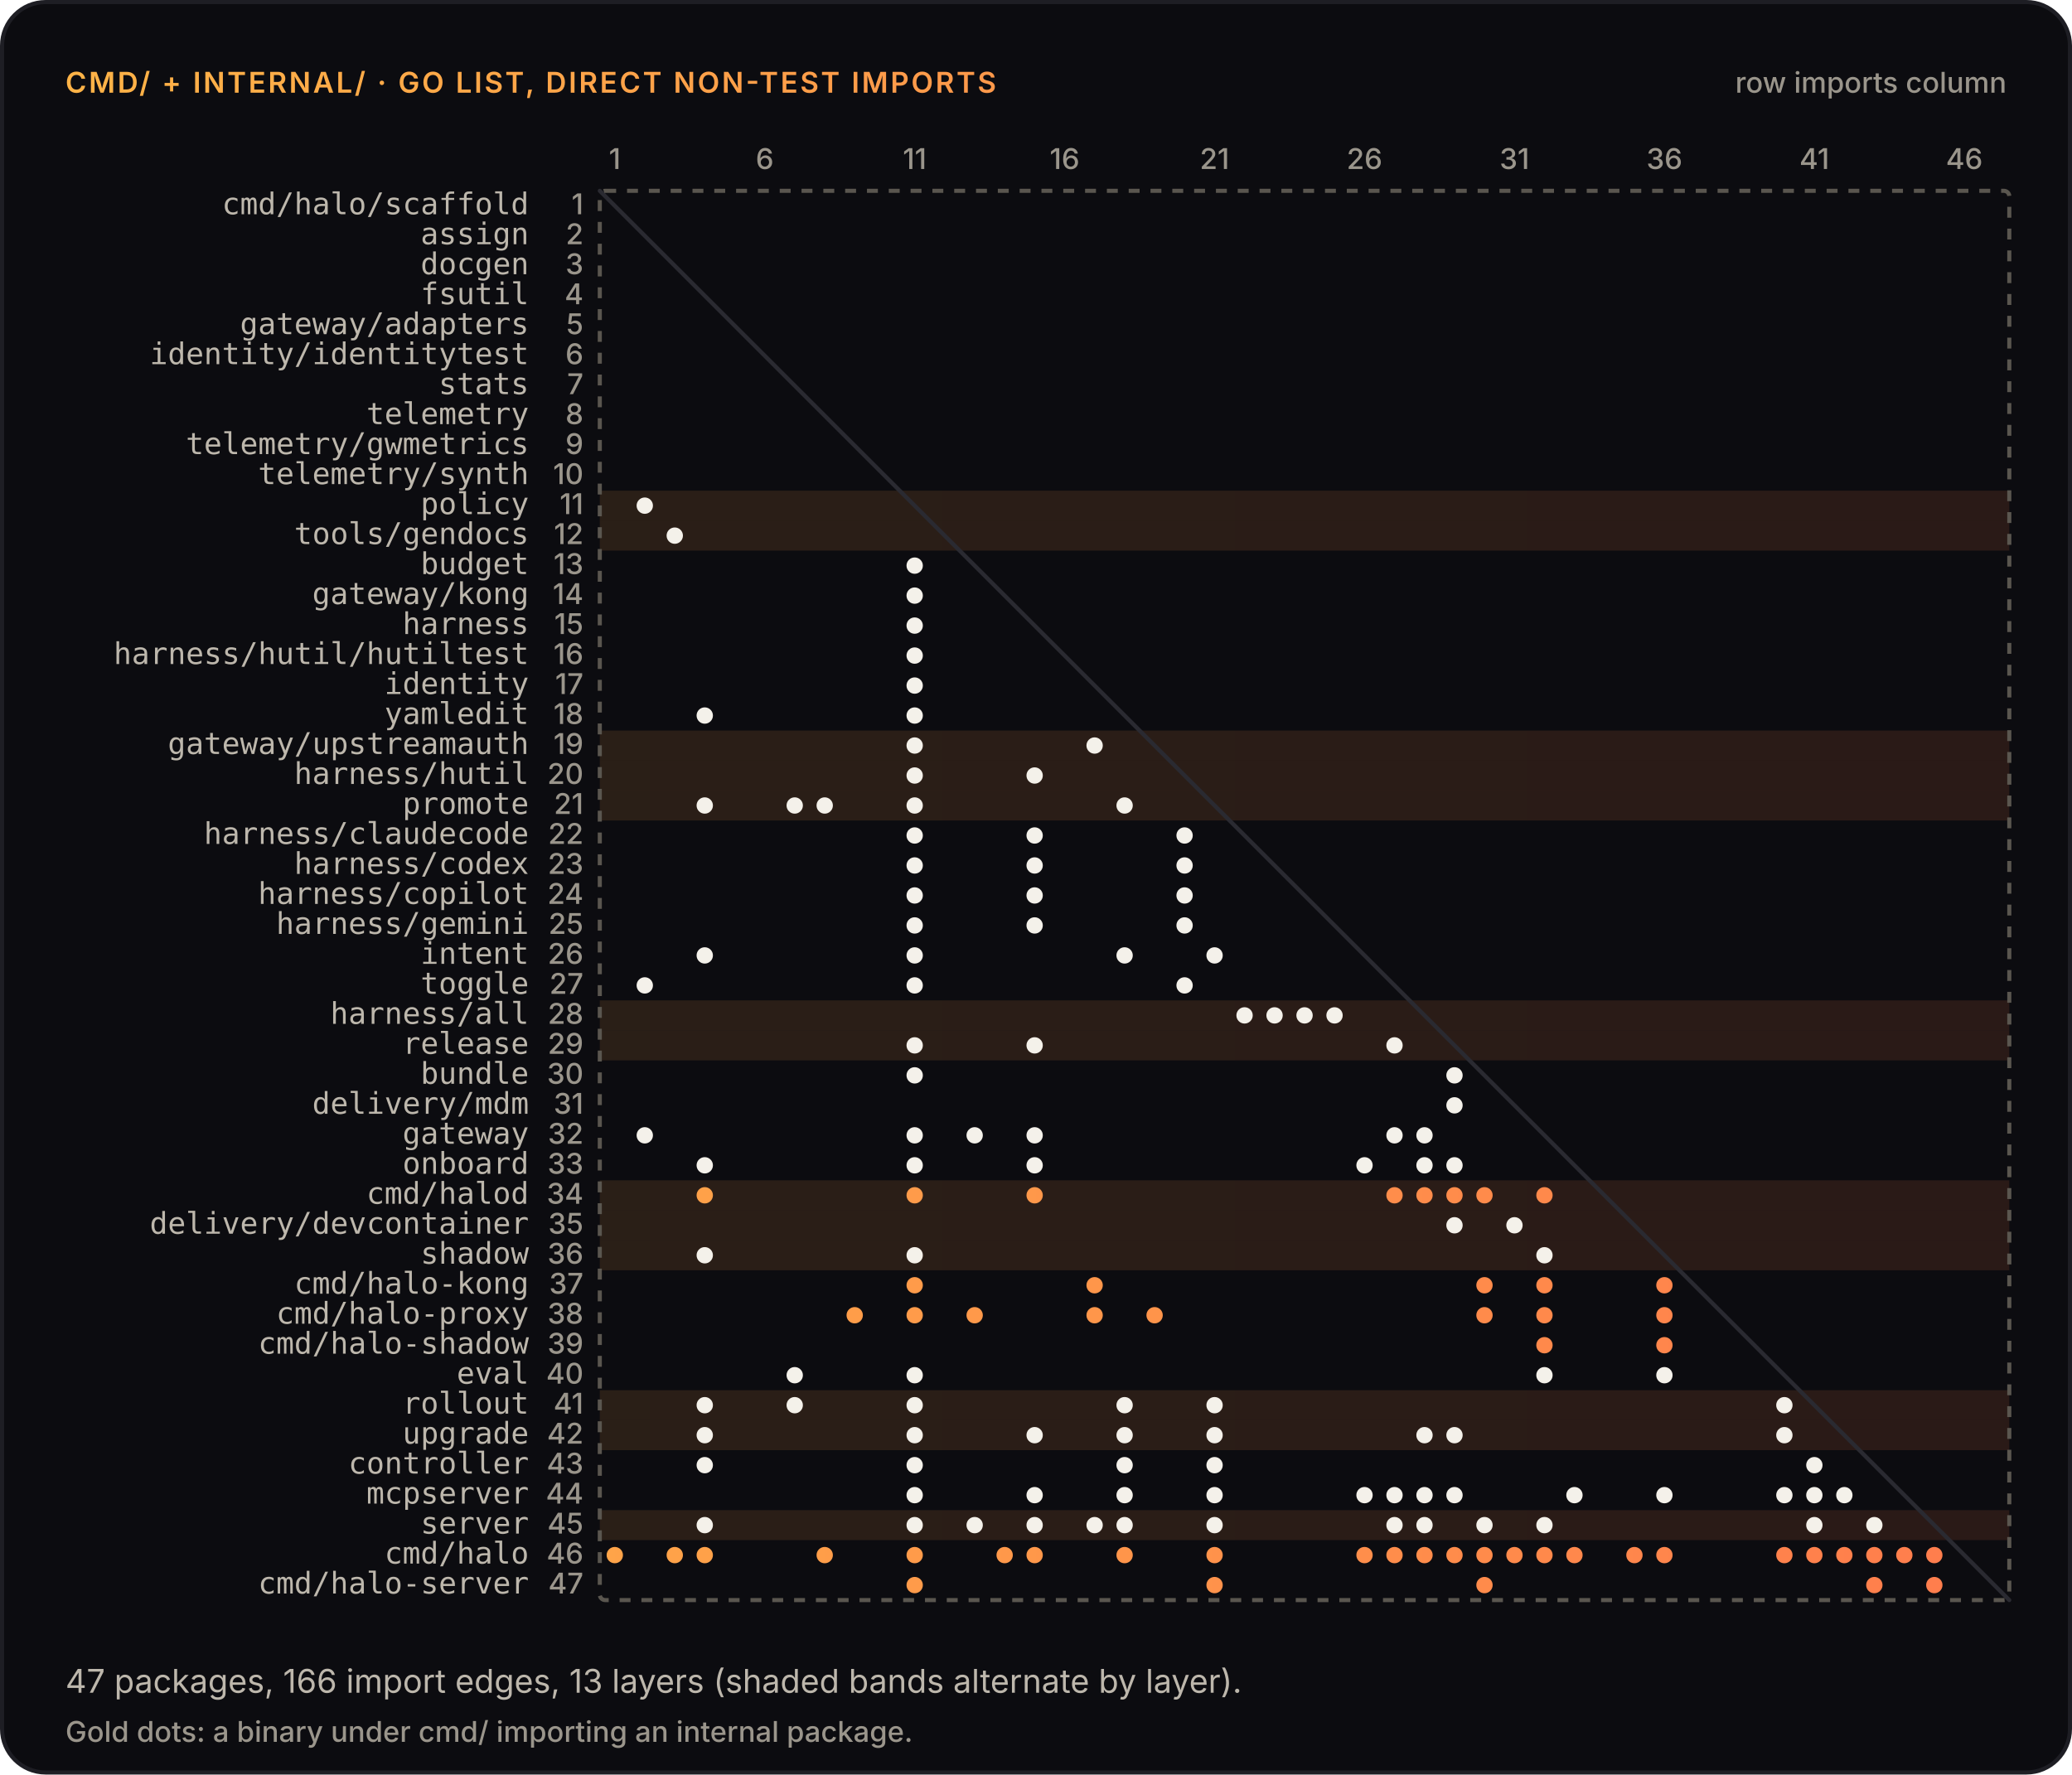
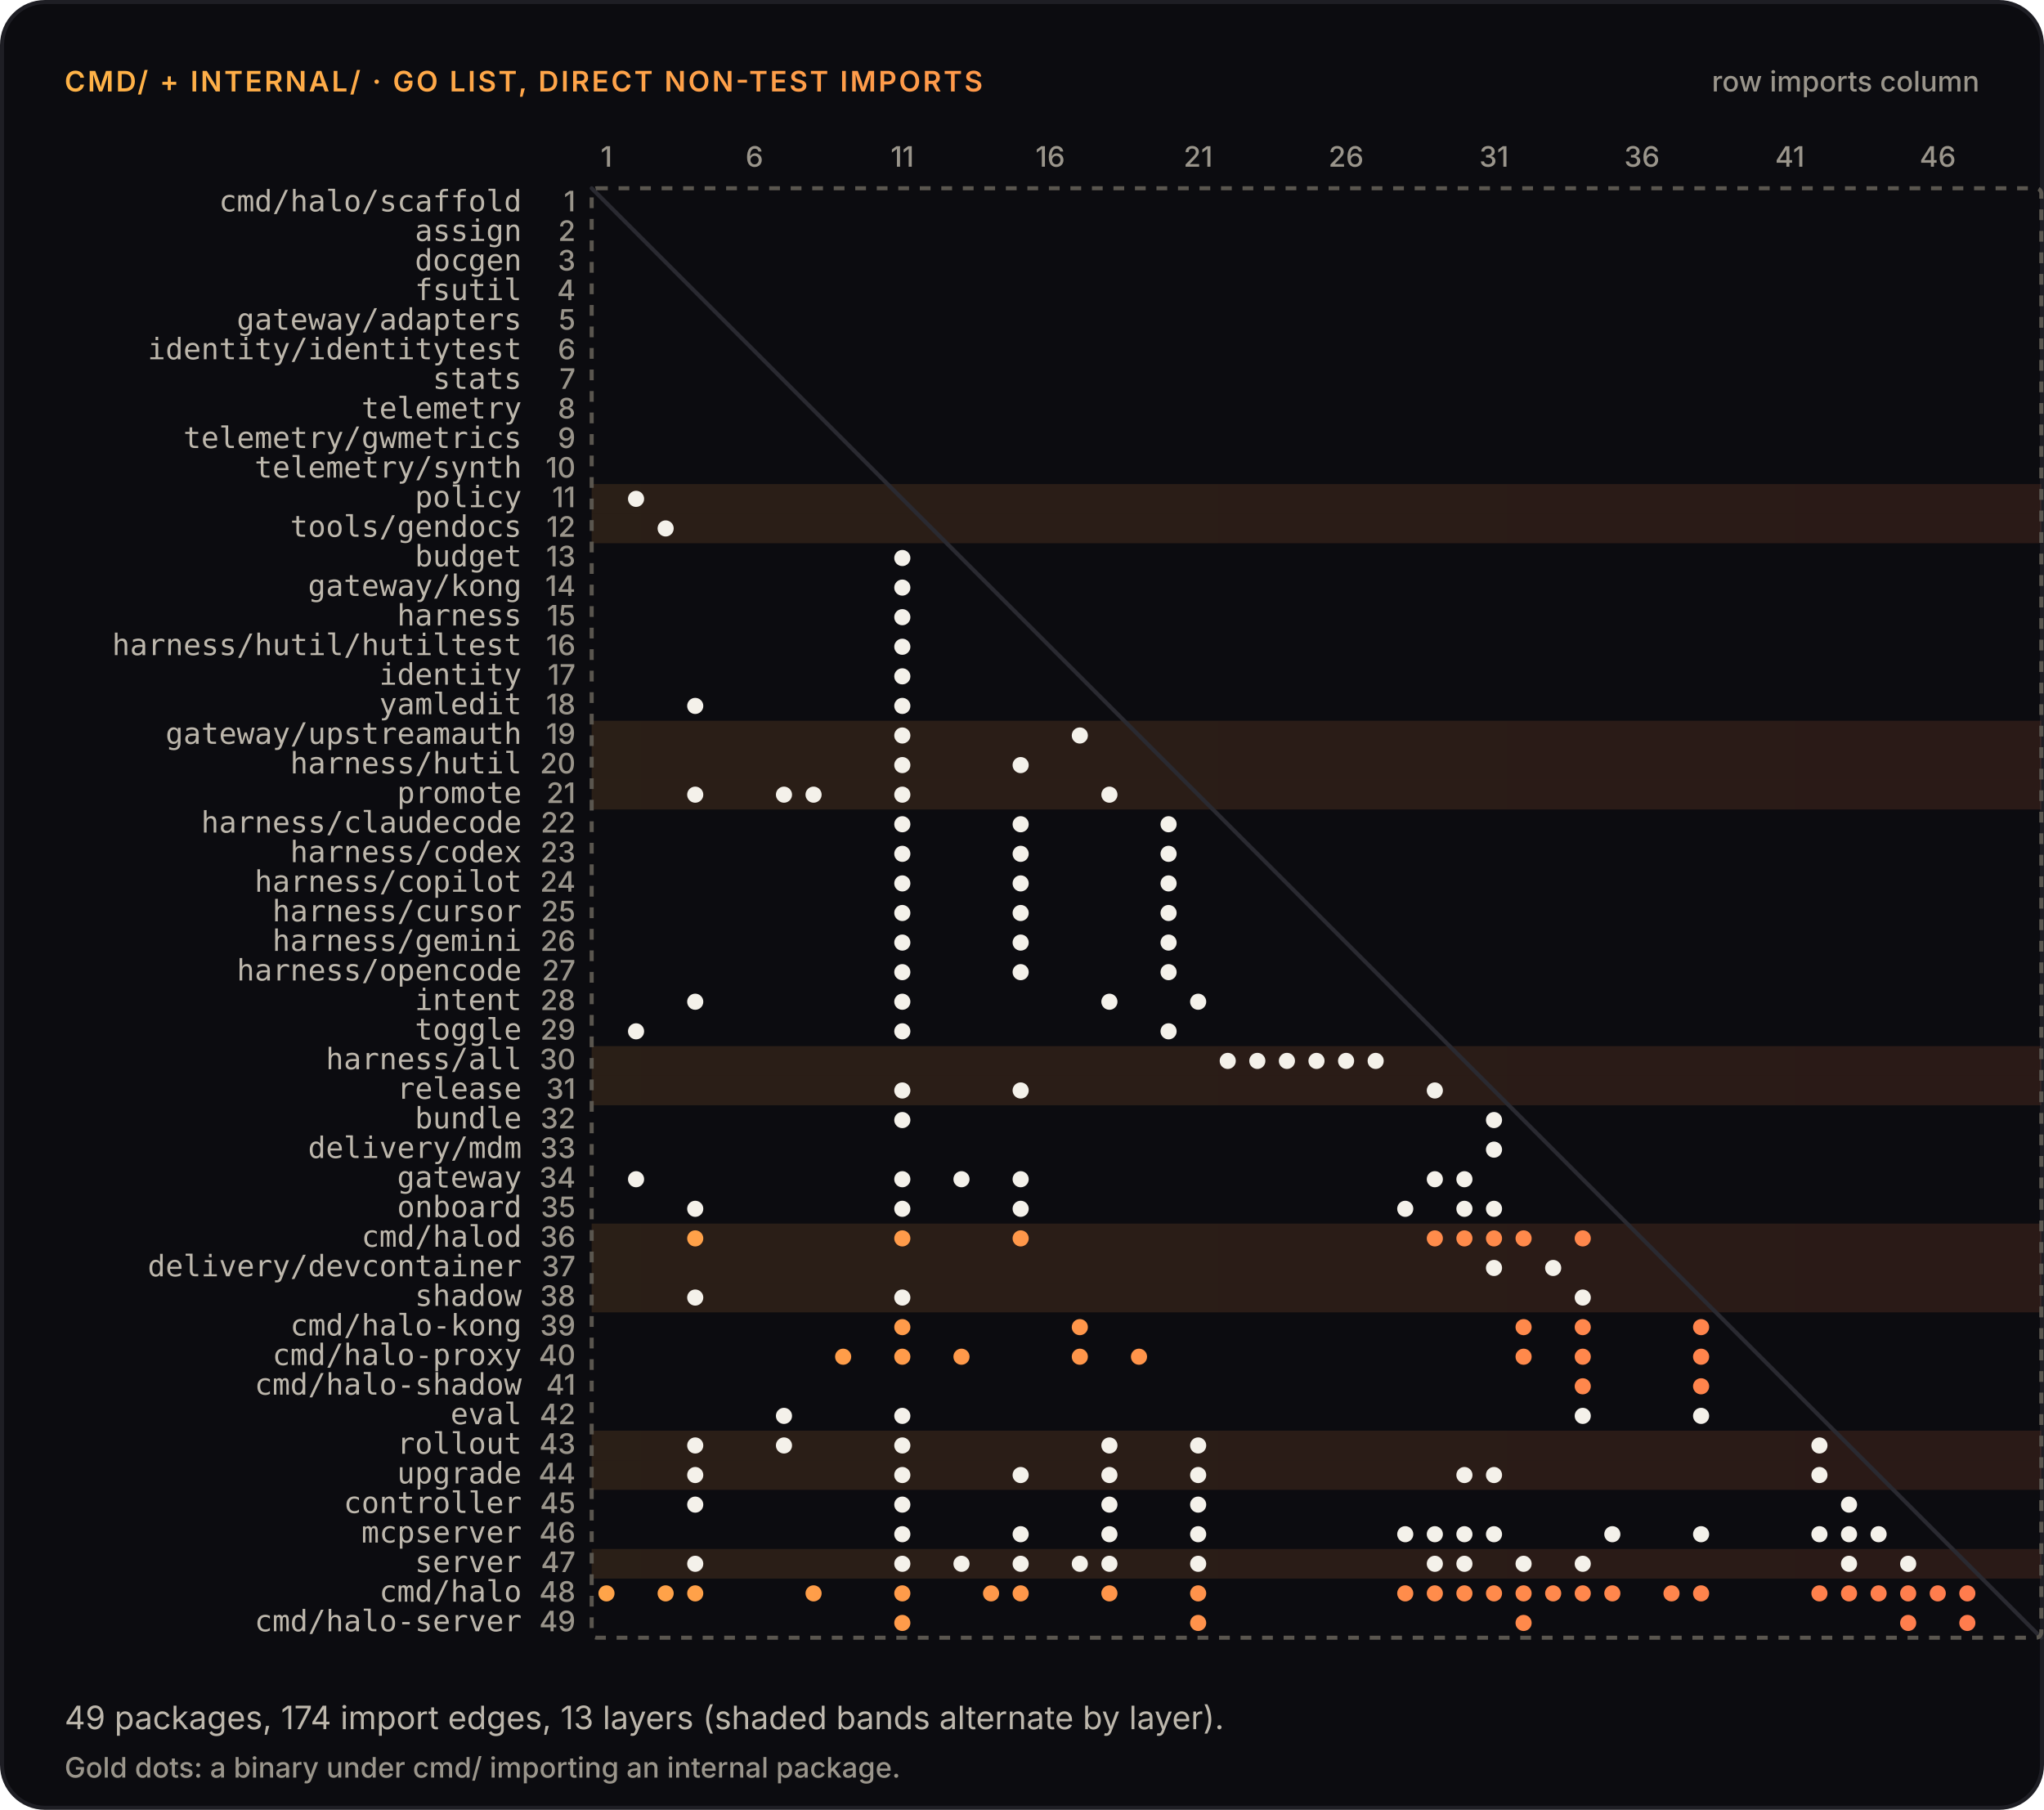
- <svg xmlns="http://www.w3.org/2000/svg" viewBox="0 0 760 651" width="760" height="651" role="img" aria-labelledby="t d" font-family="ui-sans-serif,-apple-system,Inter,'Segoe UI',sans-serif">
+ <svg xmlns="http://www.w3.org/2000/svg" viewBox="0 0 760 673" width="760" height="673" role="img" aria-labelledby="t d" font-family="ui-sans-serif,-apple-system,Inter,'Segoe UI',sans-serif">
  <style>
.cv{fill:#0c0c10;stroke:#1e1e24;stroke-width:1.5}
.card{fill:#121217;stroke:#2a2a31;stroke-width:1.5}
.soft{fill:url(#gs)}
.ring{fill:none;stroke:url(#ga);stroke-width:1.5}
.dcard{fill:#2a1414;stroke:#ff7a7a;stroke-width:1.5}
.ghost{fill:none;stroke:#5a564f;stroke-width:1.5;stroke-dasharray:4 4}
.zone{fill:#0f0f14;stroke:#24242b;stroke-width:1.5}
.chip{fill:#1a1a20;stroke:#2a2a31;stroke-width:1}
text{font-family:ui-sans-serif,-apple-system,Inter,'Segoe UI',sans-serif}
.t{font-size:13.5px;font-weight:600;fill:#f4f1ea}
.tm{font:600 12.5px ui-monospace,'SF Mono','JetBrains Mono',Menlo,Consolas,monospace;fill:#f4f1ea}
.td{fill:#ff7a7a}
.s{font-size:12px;fill:#bdb7ac}
.m{font:11px ui-monospace,'SF Mono','JetBrains Mono',Menlo,Consolas,monospace;fill:#bdb7ac}
.xs{font-size:10.5px;font-weight:500;fill:#9a958b}
.xm{font-family:ui-monospace,'SF Mono','JetBrains Mono',Menlo,Consolas,monospace;font-weight:400}
.xa{fill:url(#ga);font-weight:600}
.xd{fill:#ff7a7a;font-weight:600}
.xw{fill:#16130f;font-weight:600}
.k{font-size:10.5px;font-weight:600;letter-spacing:.08em;fill:#9a958b}
.ka{fill:url(#ga)}
.h1{font-size:42px;font-weight:700;letter-spacing:-.02em;fill:#f4f1ea}
.ln,.la,.ld,.lm{fill:none;stroke-width:1.5;stroke-linecap:round;stroke-linejoin:round}
.ln{stroke:#5a564f}.la{stroke:url(#ga)}.ld{stroke:#ff7a7a}.lm{stroke:#2a2a31}
.lane{stroke:#2a2a31;stroke-width:1.5;stroke-dasharray:3 4}
.dash{stroke-dasharray:5 5}
.dl{fill:#5a564f}.da{fill:url(#ga)}.dd{fill:#ff7a7a}
.pl{fill:#0c0c10}.pa{fill:#0c0c10;stroke:url(#ga);stroke-width:1}
.pd{fill:#2a1414;stroke:#ff7a7a;stroke-width:1}.ps{fill:url(#ga)}
.fa{fill:url(#ga)}.fs{fill:url(#gs)}.fm{fill:#1a1a20}.fd{fill:#ff7a7a}.ft{fill:#f4f1ea}
.bdg{fill:url(#ga)}.bn{font-size:9.5px;font-weight:700;fill:#16130f}
.ic{fill:none;stroke:url(#ga);stroke-width:1.75;stroke-linecap:round;stroke-linejoin:round}
.pkt{fill:url(#ga)}
.grow{transform-box:fill-box;transform-origin:left;animation:grow 4.8s cubic-bezier(.6,0,.2,1) infinite}
@keyframes grow{0%{transform:scaleX(.08)}25%{transform:scaleX(.3)}50%{transform:scaleX(.55)}75%,100%{transform:scaleX(1)}}
.flow{stroke-dasharray:4 6;animation:flow 1.1s linear infinite}
@keyframes flow{to{stroke-dashoffset:-20}}
.blink{animation:blink 3.2s ease-in-out infinite}
@keyframes blink{0%,100%{opacity:.18}35%,65%{opacity:1}}
.pulse{transform-box:fill-box;transform-origin:center;animation:pulse 2.8s ease-out infinite}
@keyframes pulse{0%{opacity:.55;transform:scale(.6)}100%{opacity:0;transform:scale(1.5)}}
@media (prefers-reduced-motion:reduce){.flow,.blink,.pulse,.grow{animation:none}.blink{opacity:1}.pulse,.pkt{display:none}}
</style>
  <defs>
    <linearGradient id="ga" gradientUnits="userSpaceOnUse" x1="0" y1="0" x2="760" y2="0">
      <stop offset="0" stop-color="#ffb547" />
      <stop offset="1" stop-color="#ff7a4d" />
    </linearGradient>
    <linearGradient id="gs" gradientUnits="userSpaceOnUse" x1="0" y1="0" x2="760" y2="0">
      <stop offset="0" stop-color="#ffb547" stop-opacity="0.12" />
      <stop offset="1" stop-color="#ff7a4d" stop-opacity="0.12" />
    </linearGradient>
    <filter id="sh" x="-10%" y="-10%" width="120%" height="140%">
      <feDropShadow dx="0" dy="1" stdDeviation="1.6" flood-color="#000000" flood-opacity="0.5" />
    </filter>
  </defs>
-   <rect class="cv" x=".75" y=".75" width="758.5" height="649.5" rx="16" />
+   <rect class="cv" x=".75" y=".75" width="758.5" height="671.5" rx="16" />
  <text class="k ka" x="24" y="34">CMD/ + INTERNAL/ · GO LIST, DIRECT NON-TEST IMPORTS</text>
  <text class="xs" x="736" y="34" text-anchor="end">row imports column</text>
  <text class="m" x="194" y="78.6" text-anchor="end">cmd/halo/scaffold</text>
  <text class="xs" x="214" y="78.6" text-anchor="end">1</text>
  <text class="m" x="194" y="89.6" text-anchor="end">assign</text>
  <text class="xs" x="214" y="89.6" text-anchor="end">2</text>
  <text class="m" x="194" y="100.6" text-anchor="end">docgen</text>
  <text class="xs" x="214" y="100.6" text-anchor="end">3</text>
  <text class="m" x="194" y="111.6" text-anchor="end">fsutil</text>
  <text class="xs" x="214" y="111.6" text-anchor="end">4</text>
  <text class="m" x="194" y="122.6" text-anchor="end">gateway/adapters</text>
  <text class="xs" x="214" y="122.6" text-anchor="end">5</text>
  <text class="m" x="194" y="133.6" text-anchor="end">identity/identitytest</text>
  <text class="xs" x="214" y="133.6" text-anchor="end">6</text>
  <text class="m" x="194" y="144.6" text-anchor="end">stats</text>
  <text class="xs" x="214" y="144.6" text-anchor="end">7</text>
  <text class="m" x="194" y="155.6" text-anchor="end">telemetry</text>
  <text class="xs" x="214" y="155.6" text-anchor="end">8</text>
  <text class="m" x="194" y="166.6" text-anchor="end">telemetry/gwmetrics</text>
  <text class="xs" x="214" y="166.6" text-anchor="end">9</text>
  <text class="m" x="194" y="177.6" text-anchor="end">telemetry/synth</text>
  <text class="xs" x="214" y="177.6" text-anchor="end">10</text>
-   <rect class="fs" x="220" y="180" width="517" height="11" />
+   <rect class="fs" x="220" y="180" width="539" height="11" />
  <text class="m" x="194" y="188.6" text-anchor="end">policy</text>
  <text class="xs" x="214" y="188.6" text-anchor="end">11</text>
-   <rect class="fs" x="220" y="191" width="517" height="11" />
+   <rect class="fs" x="220" y="191" width="539" height="11" />
  <text class="m" x="194" y="199.6" text-anchor="end">tools/gendocs</text>
  <text class="xs" x="214" y="199.6" text-anchor="end">12</text>
  <text class="m" x="194" y="210.6" text-anchor="end">budget</text>
  <text class="xs" x="214" y="210.6" text-anchor="end">13</text>
  <text class="m" x="194" y="221.6" text-anchor="end">gateway/kong</text>
  <text class="xs" x="214" y="221.6" text-anchor="end">14</text>
  <text class="m" x="194" y="232.6" text-anchor="end">harness</text>
  <text class="xs" x="214" y="232.6" text-anchor="end">15</text>
  <text class="m" x="194" y="243.6" text-anchor="end">harness/hutil/hutiltest</text>
  <text class="xs" x="214" y="243.6" text-anchor="end">16</text>
  <text class="m" x="194" y="254.6" text-anchor="end">identity</text>
  <text class="xs" x="214" y="254.6" text-anchor="end">17</text>
  <text class="m" x="194" y="265.6" text-anchor="end">yamledit</text>
  <text class="xs" x="214" y="265.6" text-anchor="end">18</text>
-   <rect class="fs" x="220" y="268" width="517" height="11" />
+   <rect class="fs" x="220" y="268" width="539" height="11" />
  <text class="m" x="194" y="276.6" text-anchor="end">gateway/upstreamauth</text>
  <text class="xs" x="214" y="276.6" text-anchor="end">19</text>
-   <rect class="fs" x="220" y="279" width="517" height="11" />
+   <rect class="fs" x="220" y="279" width="539" height="11" />
  <text class="m" x="194" y="287.6" text-anchor="end">harness/hutil</text>
  <text class="xs" x="214" y="287.6" text-anchor="end">20</text>
-   <rect class="fs" x="220" y="290" width="517" height="11" />
+   <rect class="fs" x="220" y="290" width="539" height="11" />
  <text class="m" x="194" y="298.6" text-anchor="end">promote</text>
  <text class="xs" x="214" y="298.6" text-anchor="end">21</text>
  <text class="m" x="194" y="309.6" text-anchor="end">harness/claudecode</text>
  <text class="xs" x="214" y="309.6" text-anchor="end">22</text>
  <text class="m" x="194" y="320.6" text-anchor="end">harness/codex</text>
  <text class="xs" x="214" y="320.6" text-anchor="end">23</text>
  <text class="m" x="194" y="331.6" text-anchor="end">harness/copilot</text>
  <text class="xs" x="214" y="331.6" text-anchor="end">24</text>
-   <text class="m" x="194" y="342.6" text-anchor="end">harness/gemini</text>
+   <text class="m" x="194" y="342.6" text-anchor="end">harness/cursor</text>
  <text class="xs" x="214" y="342.6" text-anchor="end">25</text>
-   <text class="m" x="194" y="353.6" text-anchor="end">intent</text>
+   <text class="m" x="194" y="353.6" text-anchor="end">harness/gemini</text>
  <text class="xs" x="214" y="353.6" text-anchor="end">26</text>
-   <text class="m" x="194" y="364.6" text-anchor="end">toggle</text>
+   <text class="m" x="194" y="364.6" text-anchor="end">harness/opencode</text>
  <text class="xs" x="214" y="364.6" text-anchor="end">27</text>
-   <rect class="fs" x="220" y="367" width="517" height="11" />
-   <text class="m" x="194" y="375.6" text-anchor="end">harness/all</text>
+   <text class="m" x="194" y="375.6" text-anchor="end">intent</text>
  <text class="xs" x="214" y="375.6" text-anchor="end">28</text>
-   <rect class="fs" x="220" y="378" width="517" height="11" />
-   <text class="m" x="194" y="386.6" text-anchor="end">release</text>
+   <text class="m" x="194" y="386.6" text-anchor="end">toggle</text>
  <text class="xs" x="214" y="386.6" text-anchor="end">29</text>
-   <text class="m" x="194" y="397.6" text-anchor="end">bundle</text>
+   <rect class="fs" x="220" y="389" width="539" height="11" />
+   <text class="m" x="194" y="397.6" text-anchor="end">harness/all</text>
  <text class="xs" x="214" y="397.6" text-anchor="end">30</text>
-   <text class="m" x="194" y="408.6" text-anchor="end">delivery/mdm</text>
+   <rect class="fs" x="220" y="400" width="539" height="11" />
+   <text class="m" x="194" y="408.6" text-anchor="end">release</text>
  <text class="xs" x="214" y="408.6" text-anchor="end">31</text>
-   <text class="m" x="194" y="419.6" text-anchor="end">gateway</text>
+   <text class="m" x="194" y="419.6" text-anchor="end">bundle</text>
  <text class="xs" x="214" y="419.6" text-anchor="end">32</text>
-   <text class="m" x="194" y="430.6" text-anchor="end">onboard</text>
+   <text class="m" x="194" y="430.6" text-anchor="end">delivery/mdm</text>
  <text class="xs" x="214" y="430.6" text-anchor="end">33</text>
-   <rect class="fs" x="220" y="433" width="517" height="11" />
-   <text class="m" x="194" y="441.6" text-anchor="end">cmd/halod</text>
+   <text class="m" x="194" y="441.6" text-anchor="end">gateway</text>
  <text class="xs" x="214" y="441.6" text-anchor="end">34</text>
-   <rect class="fs" x="220" y="444" width="517" height="11" />
-   <text class="m" x="194" y="452.6" text-anchor="end">delivery/devcontainer</text>
+   <text class="m" x="194" y="452.6" text-anchor="end">onboard</text>
  <text class="xs" x="214" y="452.6" text-anchor="end">35</text>
-   <rect class="fs" x="220" y="455" width="517" height="11" />
-   <text class="m" x="194" y="463.6" text-anchor="end">shadow</text>
+   <rect class="fs" x="220" y="455" width="539" height="11" />
+   <text class="m" x="194" y="463.6" text-anchor="end">cmd/halod</text>
  <text class="xs" x="214" y="463.6" text-anchor="end">36</text>
-   <text class="m" x="194" y="474.6" text-anchor="end">cmd/halo-kong</text>
+   <rect class="fs" x="220" y="466" width="539" height="11" />
+   <text class="m" x="194" y="474.6" text-anchor="end">delivery/devcontainer</text>
  <text class="xs" x="214" y="474.6" text-anchor="end">37</text>
-   <text class="m" x="194" y="485.6" text-anchor="end">cmd/halo-proxy</text>
+   <rect class="fs" x="220" y="477" width="539" height="11" />
+   <text class="m" x="194" y="485.6" text-anchor="end">shadow</text>
  <text class="xs" x="214" y="485.6" text-anchor="end">38</text>
-   <text class="m" x="194" y="496.6" text-anchor="end">cmd/halo-shadow</text>
+   <text class="m" x="194" y="496.6" text-anchor="end">cmd/halo-kong</text>
  <text class="xs" x="214" y="496.6" text-anchor="end">39</text>
-   <text class="m" x="194" y="507.6" text-anchor="end">eval</text>
+   <text class="m" x="194" y="507.6" text-anchor="end">cmd/halo-proxy</text>
  <text class="xs" x="214" y="507.6" text-anchor="end">40</text>
-   <rect class="fs" x="220" y="510" width="517" height="11" />
-   <text class="m" x="194" y="518.6" text-anchor="end">rollout</text>
+   <text class="m" x="194" y="518.6" text-anchor="end">cmd/halo-shadow</text>
  <text class="xs" x="214" y="518.6" text-anchor="end">41</text>
-   <rect class="fs" x="220" y="521" width="517" height="11" />
-   <text class="m" x="194" y="529.6" text-anchor="end">upgrade</text>
+   <text class="m" x="194" y="529.6" text-anchor="end">eval</text>
  <text class="xs" x="214" y="529.6" text-anchor="end">42</text>
-   <text class="m" x="194" y="540.6" text-anchor="end">controller</text>
+   <rect class="fs" x="220" y="532" width="539" height="11" />
+   <text class="m" x="194" y="540.6" text-anchor="end">rollout</text>
  <text class="xs" x="214" y="540.6" text-anchor="end">43</text>
-   <text class="m" x="194" y="551.6" text-anchor="end">mcpserver</text>
+   <rect class="fs" x="220" y="543" width="539" height="11" />
+   <text class="m" x="194" y="551.6" text-anchor="end">upgrade</text>
  <text class="xs" x="214" y="551.6" text-anchor="end">44</text>
-   <rect class="fs" x="220" y="554" width="517" height="11" />
-   <text class="m" x="194" y="562.6" text-anchor="end">server</text>
+   <text class="m" x="194" y="562.6" text-anchor="end">controller</text>
  <text class="xs" x="214" y="562.6" text-anchor="end">45</text>
-   <text class="m" x="194" y="573.6" text-anchor="end">cmd/halo</text>
+   <text class="m" x="194" y="573.6" text-anchor="end">mcpserver</text>
  <text class="xs" x="214" y="573.6" text-anchor="end">46</text>
-   <text class="m" x="194" y="584.6" text-anchor="end">cmd/halo-server</text>
+   <rect class="fs" x="220" y="576" width="539" height="11" />
+   <text class="m" x="194" y="584.6" text-anchor="end">server</text>
  <text class="xs" x="214" y="584.6" text-anchor="end">47</text>
+   <text class="m" x="194" y="595.6" text-anchor="end">cmd/halo</text>
+   <text class="xs" x="214" y="595.6" text-anchor="end">48</text>
+   <text class="m" x="194" y="606.6" text-anchor="end">cmd/halo-server</text>
+   <text class="xs" x="214" y="606.6" text-anchor="end">49</text>
  <text class="xs" x="225.5" y="62" text-anchor="middle">1</text>
  <text class="xs" x="280.5" y="62" text-anchor="middle">6</text>
  <text class="xs" x="335.5" y="62" text-anchor="middle">11</text>
  <text class="xs" x="390.5" y="62" text-anchor="middle">16</text>
  <text class="xs" x="445.5" y="62" text-anchor="middle">21</text>
  <text class="xs" x="500.5" y="62" text-anchor="middle">26</text>
  <text class="xs" x="555.5" y="62" text-anchor="middle">31</text>
  <text class="xs" x="610.5" y="62" text-anchor="middle">36</text>
  <text class="xs" x="665.5" y="62" text-anchor="middle">41</text>
  <text class="xs" x="720.5" y="62" text-anchor="middle">46</text>
-   <path class="lm" d="M220 70L737 587" />
-   <rect class="ghost" x="220" y="70" width="517" height="517" rx="2" />
+   <path class="lm" d="M220 70L759 609" />
+   <rect class="ghost" x="220" y="70" width="539" height="539" rx="2" />
  <circle class="ft" cx="236.5" cy="185.5" r="3" />
  <circle class="ft" cx="247.5" cy="196.5" r="3" />
  <circle class="ft" cx="335.5" cy="207.5" r="3" />
  <circle class="ft" cx="335.5" cy="218.5" r="3" />
  <circle class="ft" cx="335.5" cy="229.5" r="3" />
  <circle class="ft" cx="335.5" cy="240.5" r="3" />
  <circle class="ft" cx="335.5" cy="251.5" r="3" />
  <circle class="ft" cx="258.5" cy="262.5" r="3" />
  <circle class="ft" cx="335.5" cy="262.5" r="3" />
  <circle class="ft" cx="401.5" cy="273.5" r="3" />
  <circle class="ft" cx="335.5" cy="273.5" r="3" />
  <circle class="ft" cx="379.5" cy="284.5" r="3" />
  <circle class="ft" cx="335.5" cy="284.5" r="3" />
  <circle class="ft" cx="258.5" cy="295.5" r="3" />
  <circle class="ft" cx="335.5" cy="295.5" r="3" />
  <circle class="ft" cx="291.5" cy="295.5" r="3" />
  <circle class="ft" cx="302.5" cy="295.5" r="3" />
  <circle class="ft" cx="412.5" cy="295.5" r="3" />
  <circle class="ft" cx="379.5" cy="306.5" r="3" />
  <circle class="ft" cx="434.5" cy="306.5" r="3" />
  <circle class="ft" cx="335.5" cy="306.5" r="3" />
  <circle class="ft" cx="379.5" cy="317.5" r="3" />
  <circle class="ft" cx="434.5" cy="317.5" r="3" />
  <circle class="ft" cx="335.5" cy="317.5" r="3" />
  <circle class="ft" cx="379.5" cy="328.5" r="3" />
  <circle class="ft" cx="434.5" cy="328.5" r="3" />
  <circle class="ft" cx="335.5" cy="328.5" r="3" />
  <circle class="ft" cx="379.5" cy="339.5" r="3" />
  <circle class="ft" cx="434.5" cy="339.5" r="3" />
  <circle class="ft" cx="335.5" cy="339.5" r="3" />
-   <circle class="ft" cx="258.5" cy="350.5" r="3" />
+   <circle class="ft" cx="379.5" cy="350.5" r="3" />
+   <circle class="ft" cx="434.5" cy="350.5" r="3" />
  <circle class="ft" cx="335.5" cy="350.5" r="3" />
-   <circle class="ft" cx="445.5" cy="350.5" r="3" />
-   <circle class="ft" cx="412.5" cy="350.5" r="3" />
-   <circle class="ft" cx="236.5" cy="361.5" r="3" />
+   <circle class="ft" cx="379.5" cy="361.5" r="3" />
  <circle class="ft" cx="434.5" cy="361.5" r="3" />
  <circle class="ft" cx="335.5" cy="361.5" r="3" />
-   <circle class="ft" cx="456.5" cy="372.5" r="3" />
-   <circle class="ft" cx="467.5" cy="372.5" r="3" />
-   <circle class="ft" cx="478.5" cy="372.5" r="3" />
-   <circle class="ft" cx="489.5" cy="372.5" r="3" />
-   <circle class="ft" cx="379.5" cy="383.5" r="3" />
+   <circle class="ft" cx="258.5" cy="372.5" r="3" />
+   <circle class="ft" cx="335.5" cy="372.5" r="3" />
+   <circle class="ft" cx="445.5" cy="372.5" r="3" />
+   <circle class="ft" cx="412.5" cy="372.5" r="3" />
+   <circle class="ft" cx="236.5" cy="383.5" r="3" />
+   <circle class="ft" cx="434.5" cy="383.5" r="3" />
  <circle class="ft" cx="335.5" cy="383.5" r="3" />
-   <circle class="ft" cx="511.5" cy="383.5" r="3" />
-   <circle class="ft" cx="335.5" cy="394.5" r="3" />
-   <circle class="ft" cx="533.5" cy="394.5" r="3" />
+   <circle class="ft" cx="456.5" cy="394.5" r="3" />
+   <circle class="ft" cx="467.5" cy="394.5" r="3" />
+   <circle class="ft" cx="478.5" cy="394.5" r="3" />
+   <circle class="ft" cx="489.5" cy="394.5" r="3" />
+   <circle class="ft" cx="500.5" cy="394.5" r="3" />
+   <circle class="ft" cx="511.5" cy="394.5" r="3" />
+   <circle class="ft" cx="379.5" cy="405.5" r="3" />
+   <circle class="ft" cx="335.5" cy="405.5" r="3" />
  <circle class="ft" cx="533.5" cy="405.5" r="3" />
-   <circle class="ft" cx="236.5" cy="416.5" r="3" />
-   <circle class="ft" cx="357.5" cy="416.5" r="3" />
-   <circle class="ft" cx="379.5" cy="416.5" r="3" />
-   <circle class="ft" cx="522.5" cy="416.5" r="3" />
  <circle class="ft" cx="335.5" cy="416.5" r="3" />
-   <circle class="ft" cx="511.5" cy="416.5" r="3" />
-   <circle class="ft" cx="258.5" cy="427.5" r="3" />
-   <circle class="ft" cx="379.5" cy="427.5" r="3" />
-   <circle class="ft" cx="522.5" cy="427.5" r="3" />
-   <circle class="ft" cx="500.5" cy="427.5" r="3" />
-   <circle class="ft" cx="335.5" cy="427.5" r="3" />
-   <circle class="ft" cx="533.5" cy="427.5" r="3" />
-   <circle class="fa" cx="544.5" cy="438.5" r="3" />
-   <circle class="fa" cx="258.5" cy="438.5" r="3" />
-   <circle class="fa" cx="566.5" cy="438.5" r="3" />
-   <circle class="fa" cx="379.5" cy="438.5" r="3" />
-   <circle class="fa" cx="522.5" cy="438.5" r="3" />
-   <circle class="fa" cx="335.5" cy="438.5" r="3" />
-   <circle class="fa" cx="533.5" cy="438.5" r="3" />
-   <circle class="fa" cx="511.5" cy="438.5" r="3" />
+   <circle class="ft" cx="555.5" cy="416.5" r="3" />
+   <circle class="ft" cx="555.5" cy="427.5" r="3" />
+   <circle class="ft" cx="236.5" cy="438.5" r="3" />
+   <circle class="ft" cx="357.5" cy="438.5" r="3" />
+   <circle class="ft" cx="379.5" cy="438.5" r="3" />
+   <circle class="ft" cx="544.5" cy="438.5" r="3" />
+   <circle class="ft" cx="335.5" cy="438.5" r="3" />
+   <circle class="ft" cx="533.5" cy="438.5" r="3" />
+   <circle class="ft" cx="258.5" cy="449.5" r="3" />
+   <circle class="ft" cx="379.5" cy="449.5" r="3" />
+   <circle class="ft" cx="544.5" cy="449.5" r="3" />
+   <circle class="ft" cx="522.5" cy="449.5" r="3" />
+   <circle class="ft" cx="335.5" cy="449.5" r="3" />
  <circle class="ft" cx="555.5" cy="449.5" r="3" />
-   <circle class="ft" cx="533.5" cy="449.5" r="3" />
-   <circle class="ft" cx="258.5" cy="460.5" r="3" />
-   <circle class="ft" cx="566.5" cy="460.5" r="3" />
-   <circle class="ft" cx="335.5" cy="460.5" r="3" />
-   <circle class="fa" cx="544.5" cy="471.5" r="3" />
-   <circle class="fa" cx="566.5" cy="471.5" r="3" />
-   <circle class="fa" cx="401.5" cy="471.5" r="3" />
-   <circle class="fa" cx="335.5" cy="471.5" r="3" />
-   <circle class="fa" cx="610.5" cy="471.5" r="3" />
-   <circle class="fa" cx="357.5" cy="482.5" r="3" />
-   <circle class="fa" cx="544.5" cy="482.5" r="3" />
-   <circle class="fa" cx="566.5" cy="482.5" r="3" />
-   <circle class="fa" cx="423.5" cy="482.5" r="3" />
-   <circle class="fa" cx="401.5" cy="482.5" r="3" />
-   <circle class="fa" cx="335.5" cy="482.5" r="3" />
-   <circle class="fa" cx="610.5" cy="482.5" r="3" />
-   <circle class="fa" cx="313.5" cy="482.5" r="3" />
+   <circle class="fa" cx="566.5" cy="460.5" r="3" />
+   <circle class="fa" cx="258.5" cy="460.5" r="3" />
+   <circle class="fa" cx="588.5" cy="460.5" r="3" />
+   <circle class="fa" cx="379.5" cy="460.5" r="3" />
+   <circle class="fa" cx="544.5" cy="460.5" r="3" />
+   <circle class="fa" cx="335.5" cy="460.5" r="3" />
+   <circle class="fa" cx="555.5" cy="460.5" r="3" />
+   <circle class="fa" cx="533.5" cy="460.5" r="3" />
+   <circle class="ft" cx="577.5" cy="471.5" r="3" />
+   <circle class="ft" cx="555.5" cy="471.5" r="3" />
+   <circle class="ft" cx="258.5" cy="482.5" r="3" />
+   <circle class="ft" cx="588.5" cy="482.5" r="3" />
+   <circle class="ft" cx="335.5" cy="482.5" r="3" />
  <circle class="fa" cx="566.5" cy="493.5" r="3" />
-   <circle class="fa" cx="610.5" cy="493.5" r="3" />
-   <circle class="ft" cx="566.5" cy="504.5" r="3" />
-   <circle class="ft" cx="335.5" cy="504.5" r="3" />
-   <circle class="ft" cx="610.5" cy="504.5" r="3" />
-   <circle class="ft" cx="291.5" cy="504.5" r="3" />
-   <circle class="ft" cx="654.5" cy="515.5" r="3" />
-   <circle class="ft" cx="258.5" cy="515.5" r="3" />
-   <circle class="ft" cx="335.5" cy="515.5" r="3" />
-   <circle class="ft" cx="445.5" cy="515.5" r="3" />
-   <circle class="ft" cx="291.5" cy="515.5" r="3" />
-   <circle class="ft" cx="412.5" cy="515.5" r="3" />
-   <circle class="ft" cx="654.5" cy="526.5" r="3" />
-   <circle class="ft" cx="258.5" cy="526.5" r="3" />
-   <circle class="ft" cx="379.5" cy="526.5" r="3" />
-   <circle class="ft" cx="522.5" cy="526.5" r="3" />
+   <circle class="fa" cx="588.5" cy="493.5" r="3" />
+   <circle class="fa" cx="401.5" cy="493.5" r="3" />
+   <circle class="fa" cx="335.5" cy="493.5" r="3" />
+   <circle class="fa" cx="632.5" cy="493.5" r="3" />
+   <circle class="fa" cx="357.5" cy="504.5" r="3" />
+   <circle class="fa" cx="566.5" cy="504.5" r="3" />
+   <circle class="fa" cx="588.5" cy="504.5" r="3" />
+   <circle class="fa" cx="423.5" cy="504.5" r="3" />
+   <circle class="fa" cx="401.5" cy="504.5" r="3" />
+   <circle class="fa" cx="335.5" cy="504.5" r="3" />
+   <circle class="fa" cx="632.5" cy="504.5" r="3" />
+   <circle class="fa" cx="313.5" cy="504.5" r="3" />
+   <circle class="fa" cx="588.5" cy="515.5" r="3" />
+   <circle class="fa" cx="632.5" cy="515.5" r="3" />
+   <circle class="ft" cx="588.5" cy="526.5" r="3" />
  <circle class="ft" cx="335.5" cy="526.5" r="3" />
-   <circle class="ft" cx="445.5" cy="526.5" r="3" />
-   <circle class="ft" cx="533.5" cy="526.5" r="3" />
-   <circle class="ft" cx="412.5" cy="526.5" r="3" />
+   <circle class="ft" cx="632.5" cy="526.5" r="3" />
+   <circle class="ft" cx="291.5" cy="526.5" r="3" />
+   <circle class="ft" cx="676.5" cy="537.5" r="3" />
  <circle class="ft" cx="258.5" cy="537.5" r="3" />
  <circle class="ft" cx="335.5" cy="537.5" r="3" />
  <circle class="ft" cx="445.5" cy="537.5" r="3" />
-   <circle class="ft" cx="665.5" cy="537.5" r="3" />
+   <circle class="ft" cx="291.5" cy="537.5" r="3" />
  <circle class="ft" cx="412.5" cy="537.5" r="3" />
-   <circle class="ft" cx="654.5" cy="548.5" r="3" />
+   <circle class="ft" cx="676.5" cy="548.5" r="3" />
+   <circle class="ft" cx="258.5" cy="548.5" r="3" />
  <circle class="ft" cx="379.5" cy="548.5" r="3" />
-   <circle class="ft" cx="522.5" cy="548.5" r="3" />
-   <circle class="ft" cx="500.5" cy="548.5" r="3" />
-   <circle class="ft" cx="577.5" cy="548.5" r="3" />
+   <circle class="ft" cx="544.5" cy="548.5" r="3" />
  <circle class="ft" cx="335.5" cy="548.5" r="3" />
  <circle class="ft" cx="445.5" cy="548.5" r="3" />
-   <circle class="ft" cx="533.5" cy="548.5" r="3" />
-   <circle class="ft" cx="665.5" cy="548.5" r="3" />
-   <circle class="ft" cx="610.5" cy="548.5" r="3" />
-   <circle class="ft" cx="511.5" cy="548.5" r="3" />
-   <circle class="ft" cx="676.5" cy="548.5" r="3" />
+   <circle class="ft" cx="555.5" cy="548.5" r="3" />
  <circle class="ft" cx="412.5" cy="548.5" r="3" />
-   <circle class="ft" cx="357.5" cy="559.5" r="3" />
-   <circle class="ft" cx="544.5" cy="559.5" r="3" />
-   <circle class="ft" cx="687.5" cy="559.5" r="3" />
  <circle class="ft" cx="258.5" cy="559.5" r="3" />
-   <circle class="ft" cx="566.5" cy="559.5" r="3" />
-   <circle class="ft" cx="379.5" cy="559.5" r="3" />
-   <circle class="ft" cx="522.5" cy="559.5" r="3" />
-   <circle class="ft" cx="401.5" cy="559.5" r="3" />
  <circle class="ft" cx="335.5" cy="559.5" r="3" />
  <circle class="ft" cx="445.5" cy="559.5" r="3" />
-   <circle class="ft" cx="665.5" cy="559.5" r="3" />
-   <circle class="ft" cx="511.5" cy="559.5" r="3" />
+   <circle class="ft" cx="687.5" cy="559.5" r="3" />
  <circle class="ft" cx="412.5" cy="559.5" r="3" />
-   <circle class="fa" cx="225.5" cy="570.5" r="3" />
-   <circle class="fa" cx="544.5" cy="570.5" r="3" />
-   <circle class="fa" cx="687.5" cy="570.5" r="3" />
-   <circle class="fa" cx="599.5" cy="570.5" r="3" />
-   <circle class="fa" cx="555.5" cy="570.5" r="3" />
-   <circle class="fa" cx="247.5" cy="570.5" r="3" />
-   <circle class="fa" cx="654.5" cy="570.5" r="3" />
-   <circle class="fa" cx="258.5" cy="570.5" r="3" />
-   <circle class="fa" cx="566.5" cy="570.5" r="3" />
-   <circle class="fa" cx="368.5" cy="570.5" r="3" />
-   <circle class="fa" cx="379.5" cy="570.5" r="3" />
-   <circle class="fa" cx="522.5" cy="570.5" r="3" />
-   <circle class="fa" cx="500.5" cy="570.5" r="3" />
-   <circle class="fa" cx="698.5" cy="570.5" r="3" />
-   <circle class="fa" cx="577.5" cy="570.5" r="3" />
-   <circle class="fa" cx="335.5" cy="570.5" r="3" />
-   <circle class="fa" cx="445.5" cy="570.5" r="3" />
-   <circle class="fa" cx="533.5" cy="570.5" r="3" />
-   <circle class="fa" cx="665.5" cy="570.5" r="3" />
-   <circle class="fa" cx="709.5" cy="570.5" r="3" />
-   <circle class="fa" cx="610.5" cy="570.5" r="3" />
-   <circle class="fa" cx="302.5" cy="570.5" r="3" />
-   <circle class="fa" cx="511.5" cy="570.5" r="3" />
-   <circle class="fa" cx="676.5" cy="570.5" r="3" />
-   <circle class="fa" cx="412.5" cy="570.5" r="3" />
-   <circle class="fa" cx="544.5" cy="581.5" r="3" />
-   <circle class="fa" cx="687.5" cy="581.5" r="3" />
-   <circle class="fa" cx="335.5" cy="581.5" r="3" />
-   <circle class="fa" cx="445.5" cy="581.5" r="3" />
-   <circle class="fa" cx="709.5" cy="581.5" r="3" />
-   <text class="s" x="24" y="621">47 packages, 166 import edges, 13 layers (shaded bands alternate by layer).</text>
-   <text class="xs" x="24" y="639">Gold dots: a binary under cmd/ importing an internal package.</text>
+   <circle class="ft" cx="676.5" cy="570.5" r="3" />
+   <circle class="ft" cx="379.5" cy="570.5" r="3" />
+   <circle class="ft" cx="544.5" cy="570.5" r="3" />
+   <circle class="ft" cx="522.5" cy="570.5" r="3" />
+   <circle class="ft" cx="599.5" cy="570.5" r="3" />
+   <circle class="ft" cx="335.5" cy="570.5" r="3" />
+   <circle class="ft" cx="445.5" cy="570.5" r="3" />
+   <circle class="ft" cx="555.5" cy="570.5" r="3" />
+   <circle class="ft" cx="687.5" cy="570.5" r="3" />
+   <circle class="ft" cx="632.5" cy="570.5" r="3" />
+   <circle class="ft" cx="533.5" cy="570.5" r="3" />
+   <circle class="ft" cx="698.5" cy="570.5" r="3" />
+   <circle class="ft" cx="412.5" cy="570.5" r="3" />
+   <circle class="ft" cx="357.5" cy="581.5" r="3" />
+   <circle class="ft" cx="566.5" cy="581.5" r="3" />
+   <circle class="ft" cx="709.5" cy="581.5" r="3" />
+   <circle class="ft" cx="258.5" cy="581.5" r="3" />
+   <circle class="ft" cx="588.5" cy="581.5" r="3" />
+   <circle class="ft" cx="379.5" cy="581.5" r="3" />
+   <circle class="ft" cx="544.5" cy="581.5" r="3" />
+   <circle class="ft" cx="401.5" cy="581.5" r="3" />
+   <circle class="ft" cx="335.5" cy="581.5" r="3" />
+   <circle class="ft" cx="445.5" cy="581.5" r="3" />
+   <circle class="ft" cx="687.5" cy="581.5" r="3" />
+   <circle class="ft" cx="533.5" cy="581.5" r="3" />
+   <circle class="ft" cx="412.5" cy="581.5" r="3" />
+   <circle class="fa" cx="225.5" cy="592.5" r="3" />
+   <circle class="fa" cx="566.5" cy="592.5" r="3" />
+   <circle class="fa" cx="709.5" cy="592.5" r="3" />
+   <circle class="fa" cx="621.5" cy="592.5" r="3" />
+   <circle class="fa" cx="577.5" cy="592.5" r="3" />
+   <circle class="fa" cx="247.5" cy="592.5" r="3" />
+   <circle class="fa" cx="676.5" cy="592.5" r="3" />
+   <circle class="fa" cx="258.5" cy="592.5" r="3" />
+   <circle class="fa" cx="588.5" cy="592.5" r="3" />
+   <circle class="fa" cx="368.5" cy="592.5" r="3" />
+   <circle class="fa" cx="379.5" cy="592.5" r="3" />
+   <circle class="fa" cx="544.5" cy="592.5" r="3" />
+   <circle class="fa" cx="522.5" cy="592.5" r="3" />
+   <circle class="fa" cx="720.5" cy="592.5" r="3" />
+   <circle class="fa" cx="599.5" cy="592.5" r="3" />
+   <circle class="fa" cx="335.5" cy="592.5" r="3" />
+   <circle class="fa" cx="445.5" cy="592.5" r="3" />
+   <circle class="fa" cx="555.5" cy="592.5" r="3" />
+   <circle class="fa" cx="687.5" cy="592.5" r="3" />
+   <circle class="fa" cx="731.5" cy="592.5" r="3" />
+   <circle class="fa" cx="632.5" cy="592.5" r="3" />
+   <circle class="fa" cx="302.5" cy="592.5" r="3" />
+   <circle class="fa" cx="533.5" cy="592.5" r="3" />
+   <circle class="fa" cx="698.5" cy="592.5" r="3" />
+   <circle class="fa" cx="412.5" cy="592.5" r="3" />
+   <circle class="fa" cx="566.5" cy="603.5" r="3" />
+   <circle class="fa" cx="709.5" cy="603.5" r="3" />
+   <circle class="fa" cx="335.5" cy="603.5" r="3" />
+   <circle class="fa" cx="445.5" cy="603.5" r="3" />
+   <circle class="fa" cx="731.5" cy="603.5" r="3" />
+   <text class="s" x="24" y="643">49 packages, 174 import edges, 13 layers (shaded bands alternate by layer).</text>
+   <text class="xs" x="24" y="661">Gold dots: a binary under cmd/ importing an internal package.</text>
</svg>
